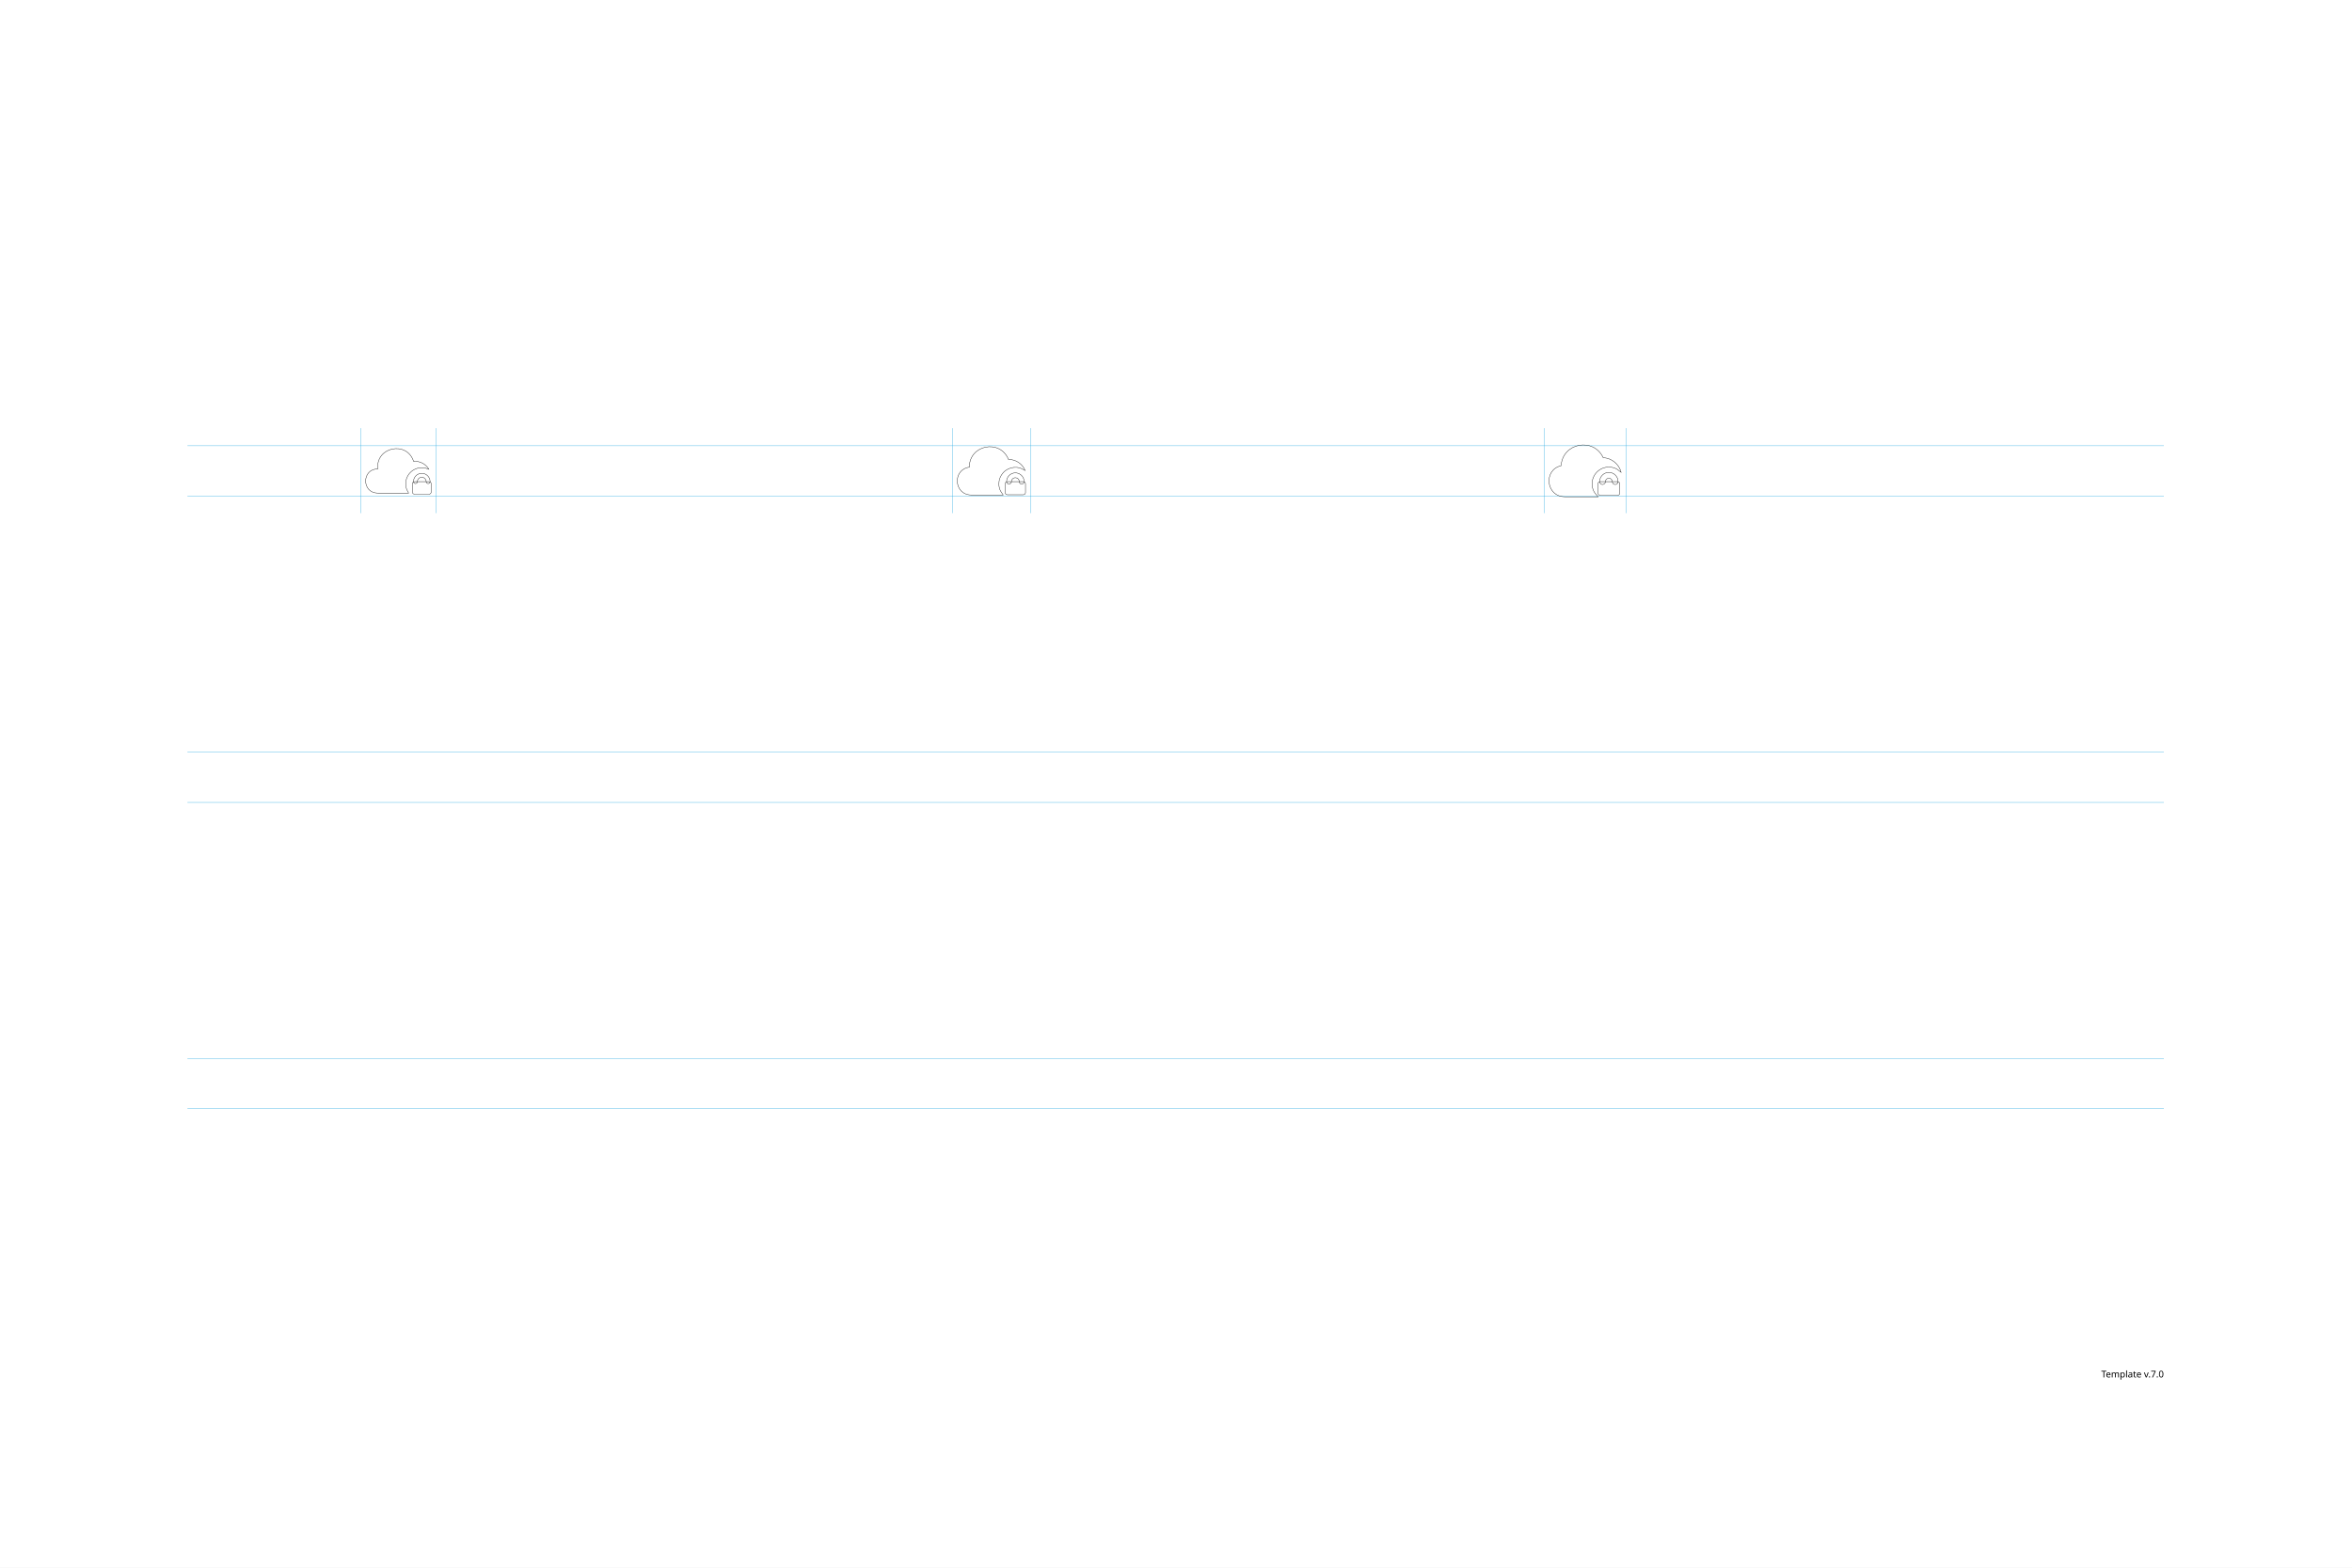
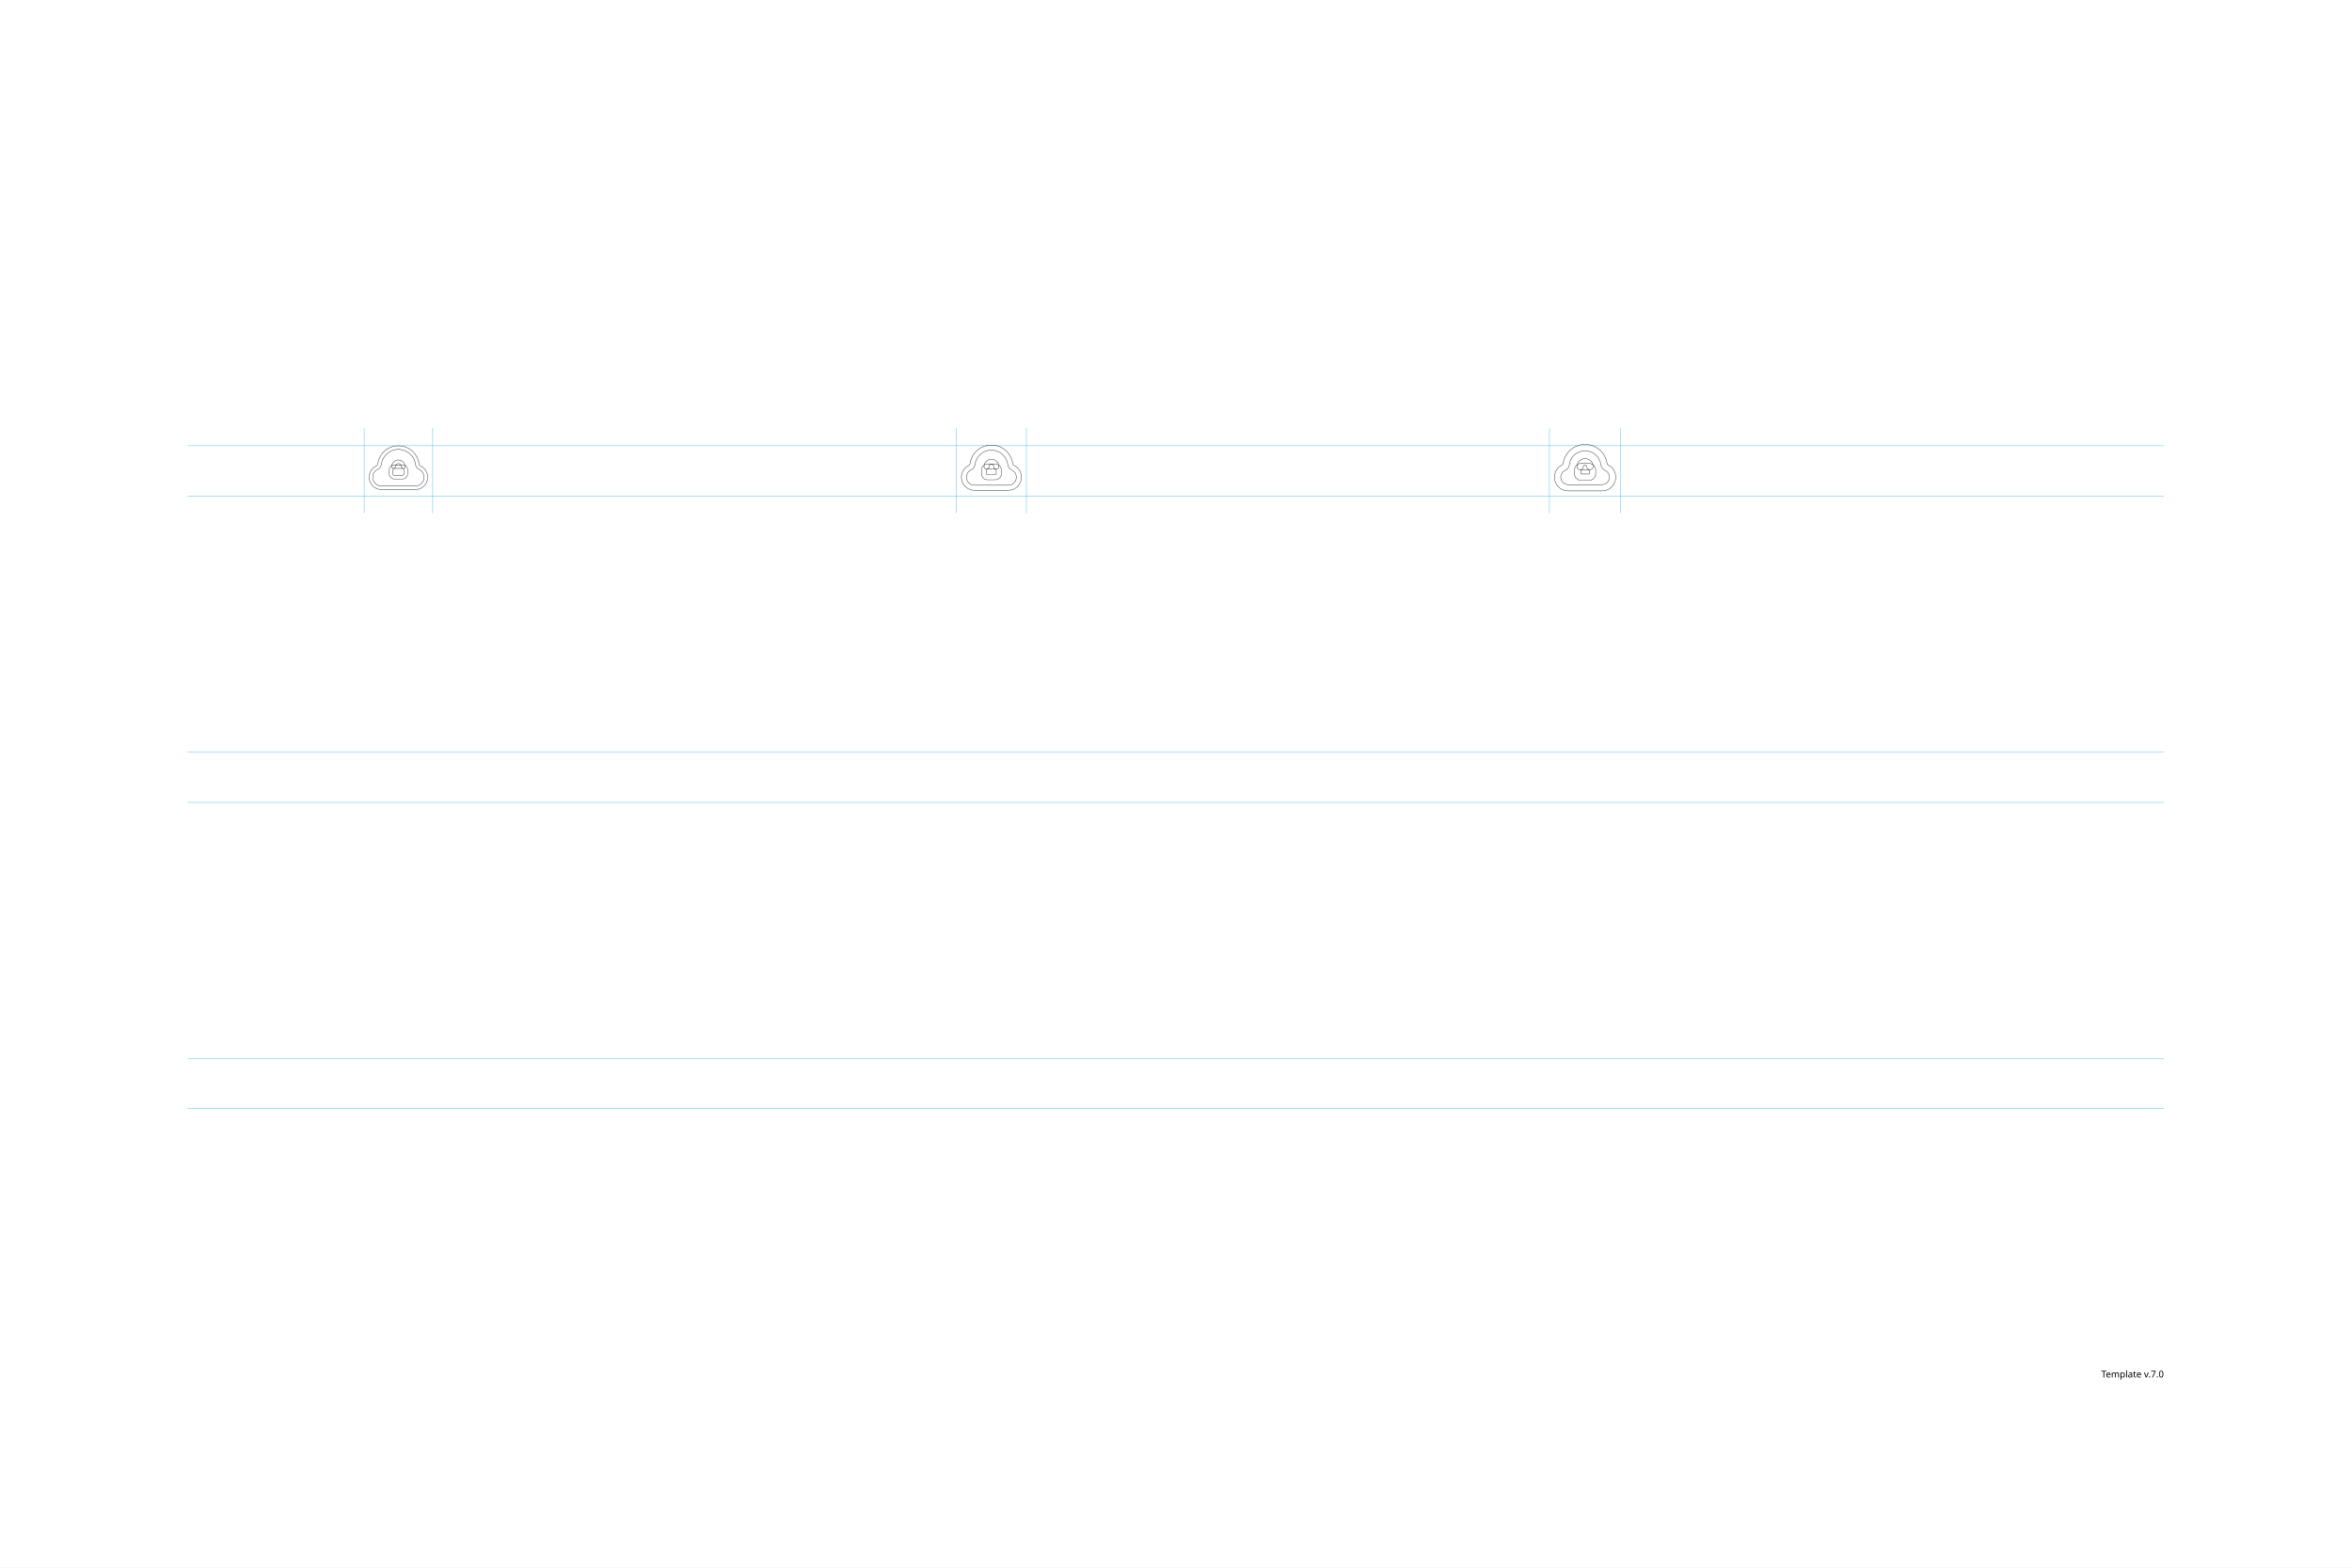
<svg xmlns="http://www.w3.org/2000/svg" version="1.1" viewBox="0 0 3300 2200">
  <style>.defaults {-sfsymbols-variable-value-mode:color;-sfsymbols-draw-reverses-motion-groups:false}
.monochrome-0 {-sfsymbols-motion-group:0}
.multicolor-0:tintColor {-sfsymbols-motion-group:0}
.hierarchical-0:primary {-sfsymbols-motion-group:0}
- .monochrome-1 {-sfsymbols-motion-group:1}
- .multicolor-1:tintColor {-sfsymbols-motion-group:1}
- .hierarchical-1:secondary {-sfsymbols-motion-group:1}
.SFSymbolsPreviewWireframe {fill:none;opacity:1.0;stroke:black;stroke-width:0.5}</style>
  <g id="Notes">
    <rect height="2200" id="artboard" style="fill:white;opacity:1" width="3300" x="0" y="0" />
    <text id="template-version" style="stroke:none;fill:black;font-family:sans-serif;font-size:13;text-anchor:end;" transform="matrix(1 0 0 1 3036 1933)">Template v.7.0</text>
  </g>
  <g id="Guides">
    <line id="Baseline-S" style="fill:none;stroke:#27AAE1;opacity:1;stroke-width:0.5;" x1="263" x2="3036" y1="696" y2="696" />
    <line id="Capline-S" style="fill:none;stroke:#27AAE1;opacity:1;stroke-width:0.5;" x1="263" x2="3036" y1="625.541" y2="625.541" />
    <line id="Baseline-M" style="fill:none;stroke:#27AAE1;opacity:1;stroke-width:0.5;" x1="263" x2="3036" y1="1126" y2="1126" />
    <line id="Capline-M" style="fill:none;stroke:#27AAE1;opacity:1;stroke-width:0.5;" x1="263" x2="3036" y1="1055.541" y2="1055.541" />
    <line id="Baseline-L" style="fill:none;stroke:#27AAE1;opacity:1;stroke-width:0.5;" x1="263" x2="3036" y1="1556" y2="1556" />
    <line id="Capline-L" style="fill:none;stroke:#27AAE1;opacity:1;stroke-width:0.5;" x1="263" x2="3036" y1="1485.541" y2="1485.541" />
-     <line id="left-margin-Black-S" style="fill:none;stroke:#27AAE1;opacity:1;stroke-width:0.5;" x1="2166.396" x2="2166.396" y1="600.785" y2="720.121" />
-     <line id="right-margin-Black-S" style="fill:none;stroke:#27AAE1;opacity:1;stroke-width:0.5;" x1="2281.604" x2="2281.604" y1="600.785" y2="720.121" />
-     <line id="left-margin-Regular-S" style="fill:none;stroke:#27AAE1;opacity:1;stroke-width:0.5;" x1="1336.166" x2="1336.166" y1="600.785" y2="720.121" />
-     <line id="right-margin-Regular-S" style="fill:none;stroke:#27AAE1;opacity:1;stroke-width:0.5;" x1="1445.834" x2="1445.834" y1="600.785" y2="720.121" />
-     <line id="left-margin-Ultralight-S" style="fill:none;stroke:#27AAE1;opacity:1;stroke-width:0.5;" x1="506.032" x2="506.032" y1="600.785" y2="720.121" />
-     <line id="right-margin-Ultralight-S" style="fill:none;stroke:#27AAE1;opacity:1;stroke-width:0.5;" x1="611.968" x2="611.968" y1="600.785" y2="720.121" />
+     <line id="left-margin-Black-S" style="fill:none;stroke:#27AAE1;opacity:1;stroke-width:0.5;" x1="2173.983" x2="2173.983" y1="600.785" y2="720.121" />
+     <line id="right-margin-Black-S" style="fill:none;stroke:#27AAE1;opacity:1;stroke-width:0.5;" x1="2274.017" x2="2274.017" y1="600.785" y2="720.121" />
+     <line id="left-margin-Regular-S" style="fill:none;stroke:#27AAE1;opacity:1;stroke-width:0.5;" x1="1341.873" x2="1341.873" y1="600.785" y2="720.121" />
+     <line id="right-margin-Regular-S" style="fill:none;stroke:#27AAE1;opacity:1;stroke-width:0.5;" x1="1440.127" x2="1440.127" y1="600.785" y2="720.121" />
+     <line id="left-margin-Ultralight-S" style="fill:none;stroke:#27AAE1;opacity:1;stroke-width:0.5;" x1="510.912" x2="510.912" y1="600.785" y2="720.121" />
+     <line id="right-margin-Ultralight-S" style="fill:none;stroke:#27AAE1;opacity:1;stroke-width:0.5;" x1="607.088" x2="607.088" y1="600.785" y2="720.121" />
  </g>
  <g id="Symbols">
-     <g id="Black-S" transform="matrix(1 0 0 1 2166.396 696.0)">
-       <path class="monochrome-0 multicolor-0:tintColor hierarchical-0:primary SFSymbolsPreviewWireframe" d="M75.849,1.112 L29.094,1.112 C2.891,1.112 -1.525,-36.402 23.962,-42.487 C25.947,-74.523 69.337,-82.796 82.97,-53.737 C95.012,-53.137 105.251,-44.747 108.208,-33.059 C106.908,-33.981 103.267,-37.34 100.407,-38.593 C97.548,-39.845 94.172,-40.559 91.051,-40.573 C87.929,-40.586 84.547,-39.901 81.677,-38.673 C78.807,-37.446 75.976,-35.474 73.829,-33.207 C71.683,-30.94 69.868,-28.006 68.798,-25.073 C67.729,-22.141 67.229,-18.727 67.412,-15.61 C67.596,-12.494 68.493,-9.162 69.899,-6.375 C71.305,-3.588 74.858,-0.136 75.849,1.112 Z" />
-       <path class="monochrome-1 multicolor-1:tintColor hierarchical-1:secondary SFSymbolsPreviewWireframe" d="M78.667,-20.1 L103.231,-20.1 C104.869,-20.099 106.198,-18.771 106.198,-17.133 L106.198,-3.916 C106.198,-2.278 104.869,-0.95 103.231,-0.95 L78.667,-0.95 C77.029,-0.95 75.7,-2.278 75.7,-3.916 L75.7,-17.133 C75.7,-18.771 77.029,-20.099 78.667,-20.099 Z M78.007,-20.099 C78.007,-27.247 83.801,-33.042 90.949,-33.042 C98.097,-33.042 103.891,-27.247 103.891,-20.1 C103.891,-17.867 102.081,-16.057 99.849,-16.057 C97.617,-16.057 95.807,-17.867 95.807,-20.1 C95.807,-22.782 93.632,-24.957 90.949,-24.957 C88.266,-24.957 86.091,-22.782 86.091,-20.1 C86.091,-17.867 84.281,-16.057 82.049,-16.057 C79.817,-16.057 78.007,-17.867 78.007,-20.099 Z" />
+     <g id="Black-S" transform="matrix(1 0 0 1 2173.983 696.0)">
+       <path class="monochrome-0 multicolor-0:tintColor hierarchical-0:primary SFSymbolsPreviewWireframe" d="M38.743,-41.163 C38.743,-47.389 43.79,-52.436 50.017,-52.436 C56.243,-52.436 61.29,-47.389 61.29,-41.163 C61.29,-38.705 59.298,-36.713 56.84,-36.713 C54.382,-36.713 52.39,-38.705 52.39,-41.163 C52.39,-42.474 51.327,-43.536 50.017,-43.536 C48.706,-43.536 47.643,-42.474 47.643,-41.163 C47.643,-38.705 45.651,-36.713 43.193,-36.713 C40.736,-36.713 38.743,-38.705 38.743,-41.163 Z M26.283,-7.046 C17.217,-7.046 9.375,-13.362 7.443,-22.22 C5.511,-31.078 10.01,-40.086 18.253,-43.861 C18.72,-44.075 19.043,-44.516 19.107,-45.026 C21.055,-60.614 34.307,-72.313 50.017,-72.313 C65.727,-72.313 78.978,-60.614 80.926,-45.026 C80.99,-44.516 81.313,-44.075 81.78,-43.861 C90.023,-40.086 94.522,-31.078 92.59,-22.22 C90.658,-13.362 82.816,-7.046 73.75,-7.046 L26.283,-7.046 Z M26.283,-15.946 L73.75,-15.946 C78.632,-15.946 82.854,-19.347 83.895,-24.117 C84.935,-28.886 82.512,-33.737 78.074,-35.77 C74.803,-37.268 72.541,-40.352 72.095,-43.922 C70.703,-55.057 61.238,-63.413 50.017,-63.413 C38.795,-63.413 29.33,-55.057 27.938,-43.922 C27.492,-40.352 25.23,-37.268 21.959,-35.77 C17.521,-33.737 15.098,-28.886 16.138,-24.117 C17.179,-19.347 21.401,-15.946 26.283,-15.946 Z M50.017,-45.613 L55.653,-45.613 C60.732,-45.613 64.85,-41.495 64.85,-36.416 L64.85,-31.076 C64.85,-25.997 60.732,-21.88 55.653,-21.88 L44.38,-21.88 C39.301,-21.88 35.183,-25.997 35.183,-31.076 L35.183,-36.416 C35.183,-41.495 39.301,-45.613 44.38,-45.613 L50.017,-45.613 Z M50.017,-36.713 L44.38,-36.713 C44.216,-36.713 44.083,-36.58 44.083,-36.416 L44.083,-31.076 C44.083,-30.912 44.216,-30.78 44.38,-30.78 L55.653,-30.78 C55.817,-30.78 55.95,-30.912 55.95,-31.076 L55.95,-36.416 C55.95,-36.58 55.817,-36.713 55.653,-36.713 L50.017,-36.713 Z" />
    </g>
-     <g id="Regular-S" transform="matrix(1 0 0 1 1336.166 696.0)">
-       <path class="monochrome-0 multicolor-0:tintColor hierarchical-0:primary SFSymbolsPreviewWireframe" d="M71.405,-1.41 L26.574,-1.41 C2.194,-1.409 -0.248,-37.063 23.904,-40.387 C23.703,-71.786 67.013,-80.357 78.786,-51.248 C89.065,-51.37 98.364,-45.169 102.202,-35.633 C100.931,-36.252 97.255,-38.611 94.575,-39.35 C91.895,-40.089 88.887,-40.344 86.12,-40.067 C83.354,-39.789 80.457,-38.942 77.976,-37.685 C75.496,-36.428 73.1,-34.593 71.24,-32.526 C69.38,-30.46 67.807,-27.883 66.818,-25.285 C65.829,-22.687 65.291,-19.716 65.305,-16.936 C65.32,-14.156 65.89,-11.191 66.906,-8.604 C67.923,-6.016 70.655,-2.609 71.405,-1.41 Z" />
-       <path class="monochrome-1 multicolor-1:tintColor hierarchical-1:secondary SFSymbolsPreviewWireframe" d="M77.155,-20.1 L99.702,-20.1 C101.34,-20.099 102.669,-18.771 102.669,-17.133 L102.669,-4.673 C102.669,-3.034 101.34,-1.706 99.702,-1.706 L77.155,-1.706 C75.517,-1.706 74.189,-3.034 74.189,-4.673 L74.189,-17.133 C74.189,-18.771 75.517,-20.099 77.155,-20.099 Z M76.117,-20.099 C76.117,-26.899 81.629,-32.411 88.429,-32.411 C95.228,-32.411 100.74,-26.899 100.74,-20.1 C100.74,-18.215 99.213,-16.688 97.329,-16.688 C95.444,-16.688 93.917,-18.215 93.917,-20.1 C93.917,-23.131 91.46,-25.588 88.429,-25.588 C85.398,-25.588 82.94,-23.131 82.94,-20.1 C82.94,-18.215 81.413,-16.688 79.529,-16.688 C77.644,-16.688 76.117,-18.215 76.117,-20.099 Z" />
+     <g id="Regular-S" transform="matrix(1 0 0 1 1341.873 696.0)">
+       <path class="monochrome-0 multicolor-0:tintColor hierarchical-0:primary SFSymbolsPreviewWireframe" d="M38.743,-41.163 C38.743,-46.897 43.392,-51.546 49.127,-51.546 C54.861,-51.546 59.51,-46.897 59.51,-41.163 C59.51,-39.197 57.916,-37.603 55.95,-37.603 C53.984,-37.603 52.39,-39.197 52.39,-41.163 C52.39,-42.965 50.929,-44.426 49.127,-44.426 C47.324,-44.426 45.863,-42.965 45.863,-41.163 C45.863,-39.197 44.269,-37.603 42.303,-37.603 C40.337,-37.603 38.743,-39.197 38.743,-41.163 Z M25.393,-7.936 C16.745,-7.936 9.265,-13.96 7.422,-22.41 C5.579,-30.859 9.871,-39.451 17.734,-43.052 C18.481,-43.394 18.998,-44.1 19.1,-44.915 C20.993,-60.059 33.866,-71.423 49.127,-71.423 C64.388,-71.423 77.26,-60.059 79.153,-44.915 C79.255,-44.1 79.772,-43.394 80.52,-43.052 C88.382,-39.451 92.674,-30.859 90.831,-22.41 C88.988,-13.96 81.508,-7.936 72.86,-7.936 L25.393,-7.936 Z M25.393,-15.056 L72.86,-15.056 C78.16,-15.056 82.745,-18.748 83.874,-23.927 C85.004,-29.105 82.373,-34.372 77.555,-36.579 C74.564,-37.949 72.496,-40.769 72.088,-44.032 C70.641,-55.613 60.797,-64.303 49.127,-64.303 C37.456,-64.303 27.612,-55.613 26.165,-44.032 C25.757,-40.769 23.689,-37.949 20.699,-36.579 C15.88,-34.372 13.249,-29.105 14.379,-23.927 C15.508,-18.748 20.093,-15.056 25.393,-15.056 Z M49.127,-44.723 L54.763,-44.723 C59.351,-44.723 63.07,-41.004 63.07,-36.416 L63.07,-31.076 C63.07,-26.489 59.351,-22.77 54.763,-22.77 L43.49,-22.77 C38.902,-22.77 35.183,-26.489 35.183,-31.076 L35.183,-36.416 C35.183,-41.004 38.902,-44.723 43.49,-44.723 L49.127,-44.723 Z M49.127,-37.603 L43.49,-37.603 C42.835,-37.603 42.303,-37.072 42.303,-36.416 L42.303,-31.076 C42.303,-30.421 42.835,-29.89 43.49,-29.89 L54.763,-29.89 C55.419,-29.89 55.95,-30.421 55.95,-31.076 L55.95,-36.416 C55.95,-37.072 55.419,-37.603 54.763,-37.603 L49.127,-37.603 Z" />
    </g>
-     <g id="Ultralight-S" transform="matrix(1 0 0 1 506.032 696.0)">
-       <path class="monochrome-0 multicolor-0:tintColor hierarchical-0:primary SFSymbolsPreviewWireframe" d="M67.301,-4.08 L23.91,-4.08 C1.271,-4.079 1.41,-38.084 24.048,-37.899 C20.84,-68.745 64.787,-77.998 74.289,-48.477 C82.975,-49.313 91.347,-44.994 95.702,-37.432 C94.515,-37.786 91.006,-39.252 88.583,-39.557 C86.159,-39.861 83.551,-39.757 81.159,-39.259 C78.767,-38.761 76.334,-37.817 74.233,-36.571 C72.132,-35.325 70.136,-33.642 68.552,-31.783 C66.968,-29.923 65.626,-27.684 64.73,-25.411 C63.835,-23.138 63.29,-20.586 63.18,-18.145 C63.07,-15.705 63.382,-13.114 64.069,-10.769 C64.756,-8.425 66.762,-5.194 67.301,-4.08 Z" />
-       <path class="monochrome-1 multicolor-1:tintColor hierarchical-1:secondary SFSymbolsPreviewWireframe" d="M75.56,-20.1 L95.97,-20.1 C97.609,-20.099 98.937,-18.771 98.937,-17.133 L98.937,-5.474 C98.937,-3.835 97.609,-2.507 95.97,-2.507 L75.56,-2.507 C73.921,-2.507 72.593,-3.835 72.593,-5.474 L72.593,-17.133 C72.593,-18.771 73.921,-20.099 75.56,-20.099 Z M74.121,-20.099 C74.121,-26.53 79.334,-31.744 85.765,-31.744 C92.196,-31.744 97.409,-26.53 97.409,-20.1 C97.409,-18.584 96.18,-17.355 94.665,-17.355 C93.149,-17.355 91.921,-18.584 91.921,-20.1 C91.921,-23.499 89.165,-26.255 85.765,-26.255 C82.365,-26.255 79.609,-23.499 79.609,-20.1 C79.609,-18.584 78.38,-17.355 76.865,-17.355 C75.349,-17.355 74.121,-18.584 74.121,-20.099 Z" />
+     <g id="Ultralight-S" transform="matrix(1 0 0 1 510.912 696.0)">
+       <path class="monochrome-0 multicolor-0:tintColor hierarchical-0:primary SFSymbolsPreviewWireframe" d="M38.743,-41.163 C38.743,-46.324 42.927,-50.508 48.088,-50.508 C53.249,-50.508 57.433,-46.324 57.433,-41.163 C57.433,-39.77 56.304,-38.641 54.912,-38.641 C53.519,-38.641 52.39,-39.77 52.39,-41.163 C52.39,-43.539 50.464,-45.465 48.088,-45.465 C45.713,-45.465 43.787,-43.539 43.787,-41.163 C43.787,-39.77 42.658,-38.641 41.265,-38.641 C39.872,-38.641 38.743,-39.77 38.743,-41.163 Z M24.355,-8.974 C16.195,-8.974 9.138,-14.659 7.399,-22.631 C5.66,-30.603 9.709,-38.71 17.128,-42.108 C18.202,-42.6 18.946,-43.614 19.092,-44.787 C20.92,-59.41 33.351,-70.385 48.088,-70.385 C62.826,-70.385 75.257,-59.41 77.084,-44.787 C77.231,-43.614 77.974,-42.6 79.049,-42.108 C86.467,-38.71 90.517,-30.603 88.778,-22.631 C87.039,-14.659 79.981,-8.974 71.822,-8.974 L24.355,-8.974 Z M24.355,-14.018 L71.822,-14.018 C77.61,-14.018 82.617,-18.05 83.85,-23.706 C85.084,-29.361 82.211,-35.112 76.949,-37.523 C74.285,-38.743 72.443,-41.254 72.08,-44.161 C70.568,-56.261 60.282,-65.341 48.088,-65.341 C35.894,-65.341 25.609,-56.261 24.097,-44.161 C23.733,-41.254 21.891,-38.743 19.228,-37.523 C13.965,-35.112 11.092,-29.361 12.326,-23.706 C13.56,-18.05 18.566,-14.018 24.355,-14.018 Z M48.088,-43.684 L53.725,-43.684 C57.739,-43.684 60.993,-40.43 60.993,-36.416 L60.993,-31.076 C60.993,-27.062 57.739,-23.808 53.725,-23.808 L42.452,-23.808 C38.437,-23.808 35.183,-27.062 35.183,-31.076 L35.183,-36.416 C35.183,-40.43 38.437,-43.684 42.452,-43.684 L48.088,-43.684 Z M48.088,-38.641 L42.452,-38.641 C41.223,-38.641 40.227,-37.645 40.227,-36.416 L40.227,-31.076 C40.227,-29.847 41.223,-28.851 42.452,-28.851 L53.725,-28.851 C54.954,-28.851 55.95,-29.847 55.95,-31.076 L55.95,-36.416 C55.95,-37.645 54.954,-38.641 53.725,-38.641 L48.088,-38.641 Z" />
    </g>
  </g>
</svg>
